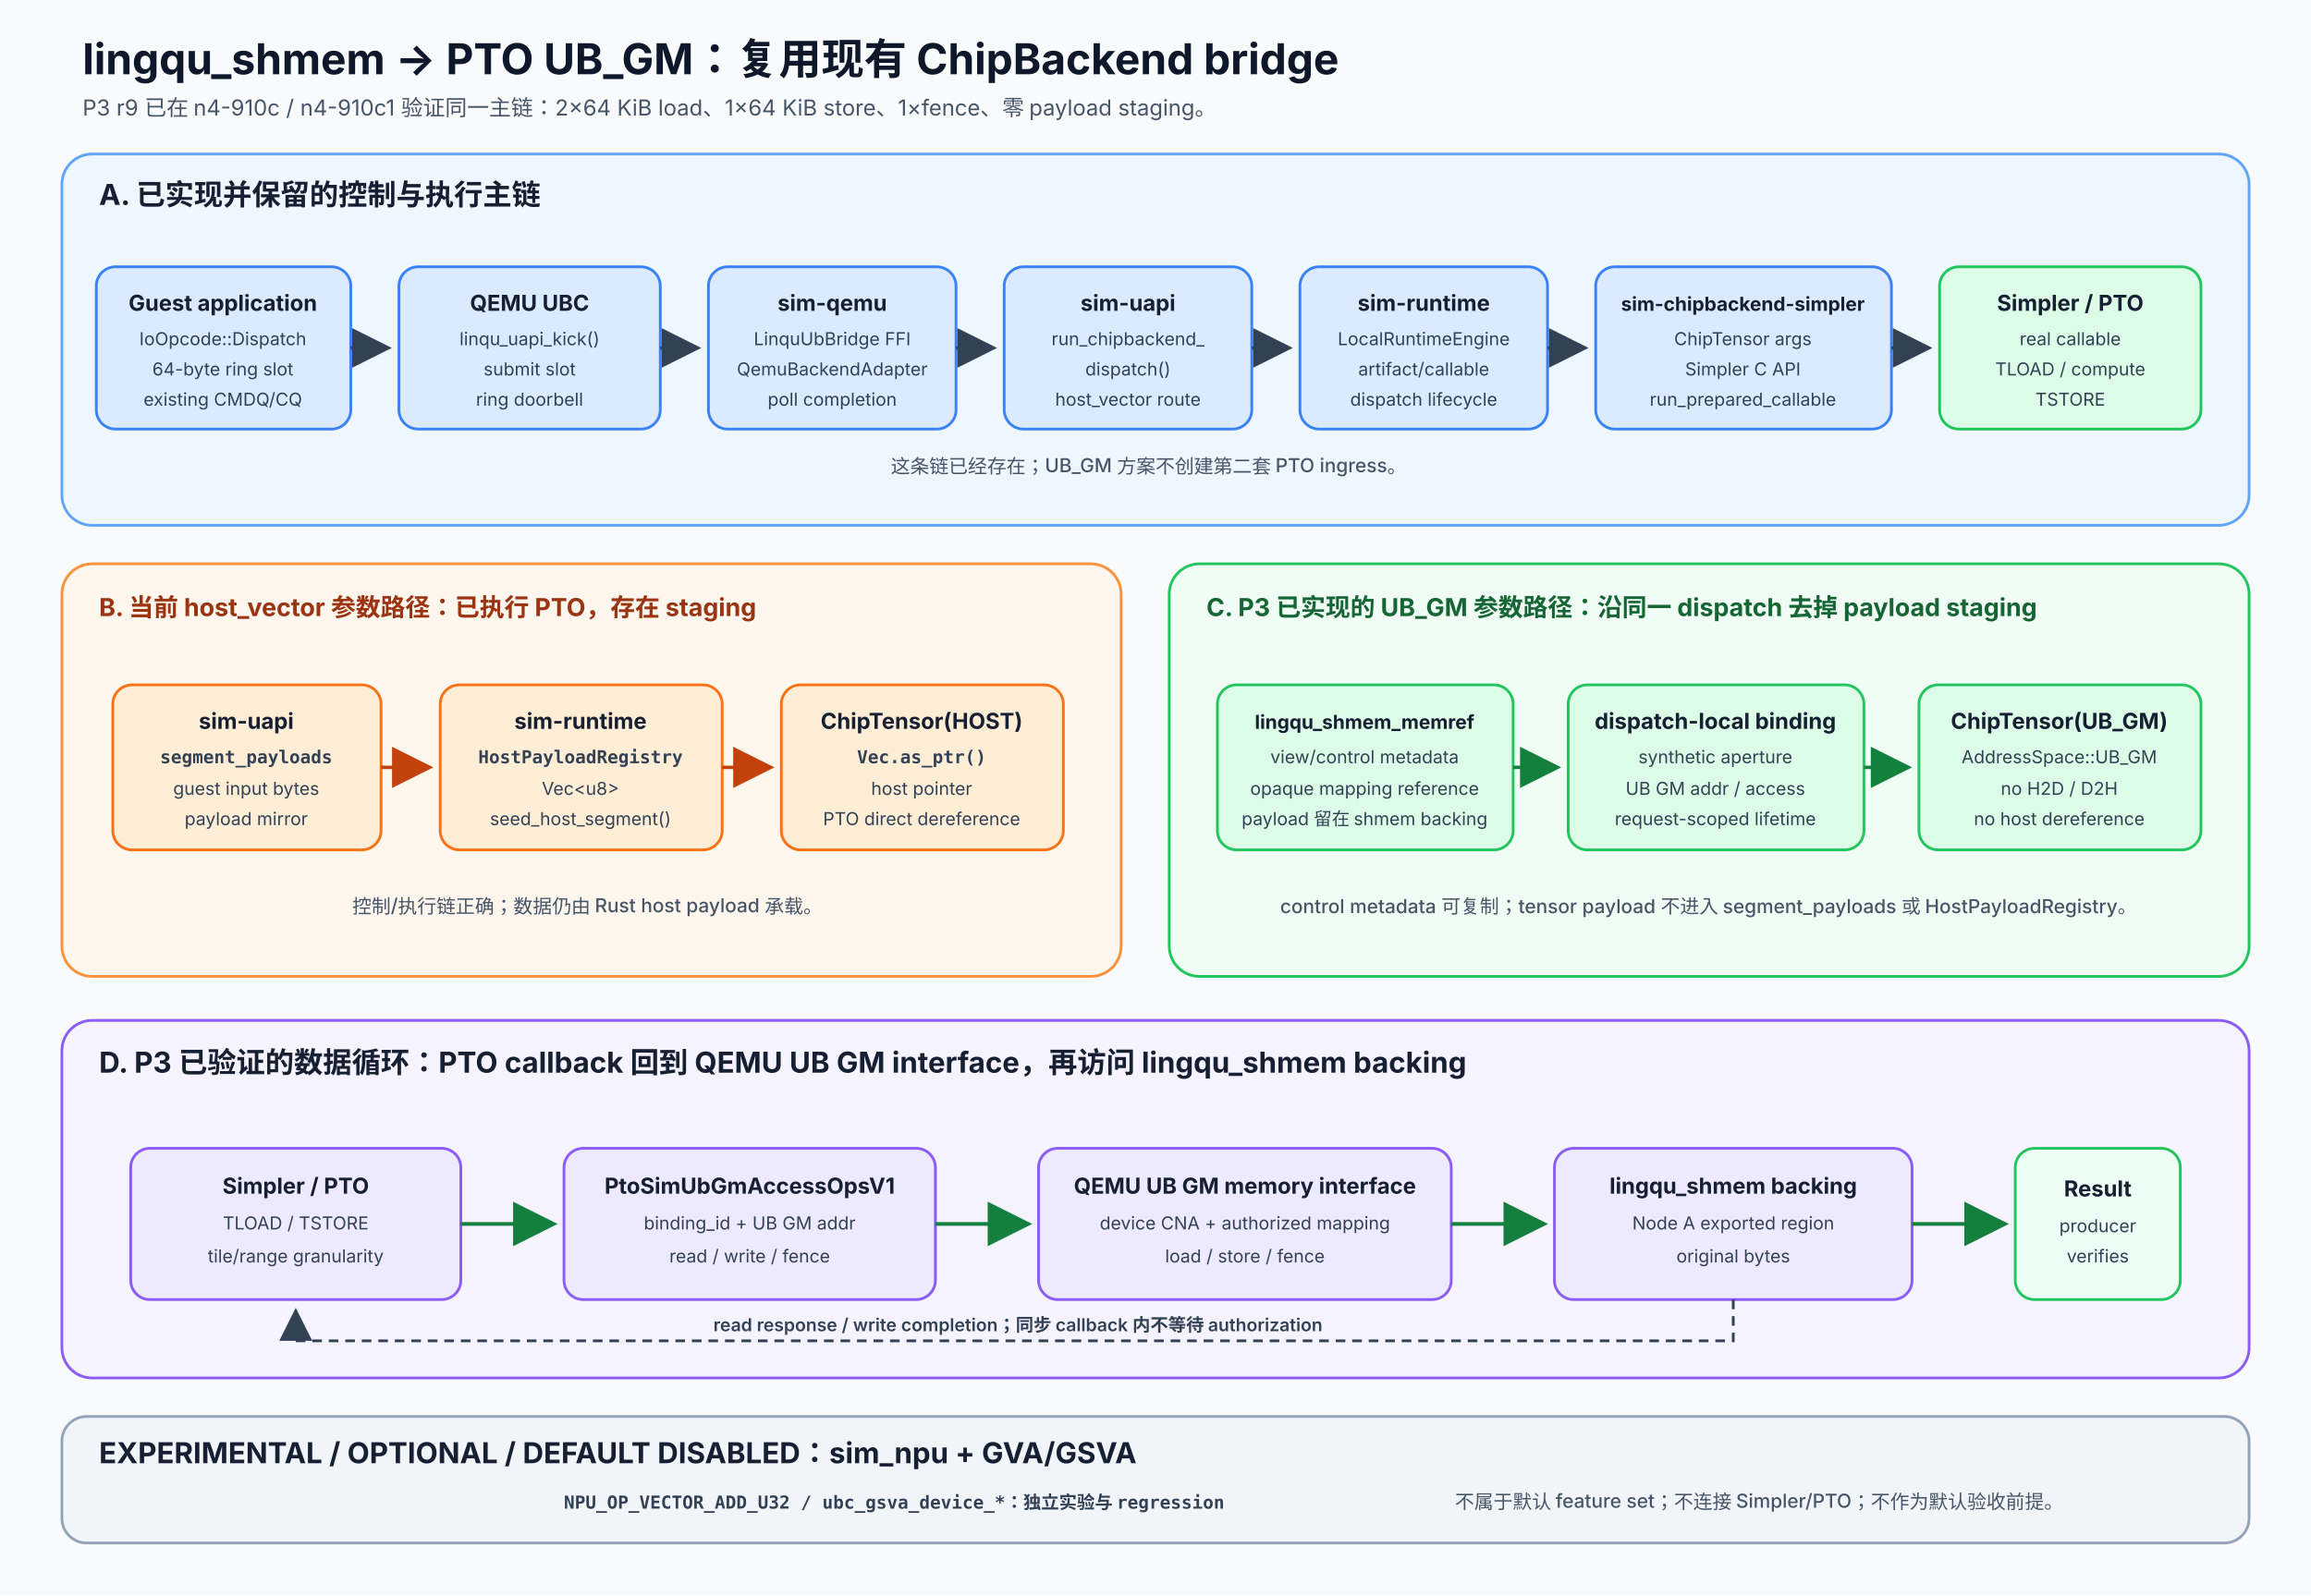
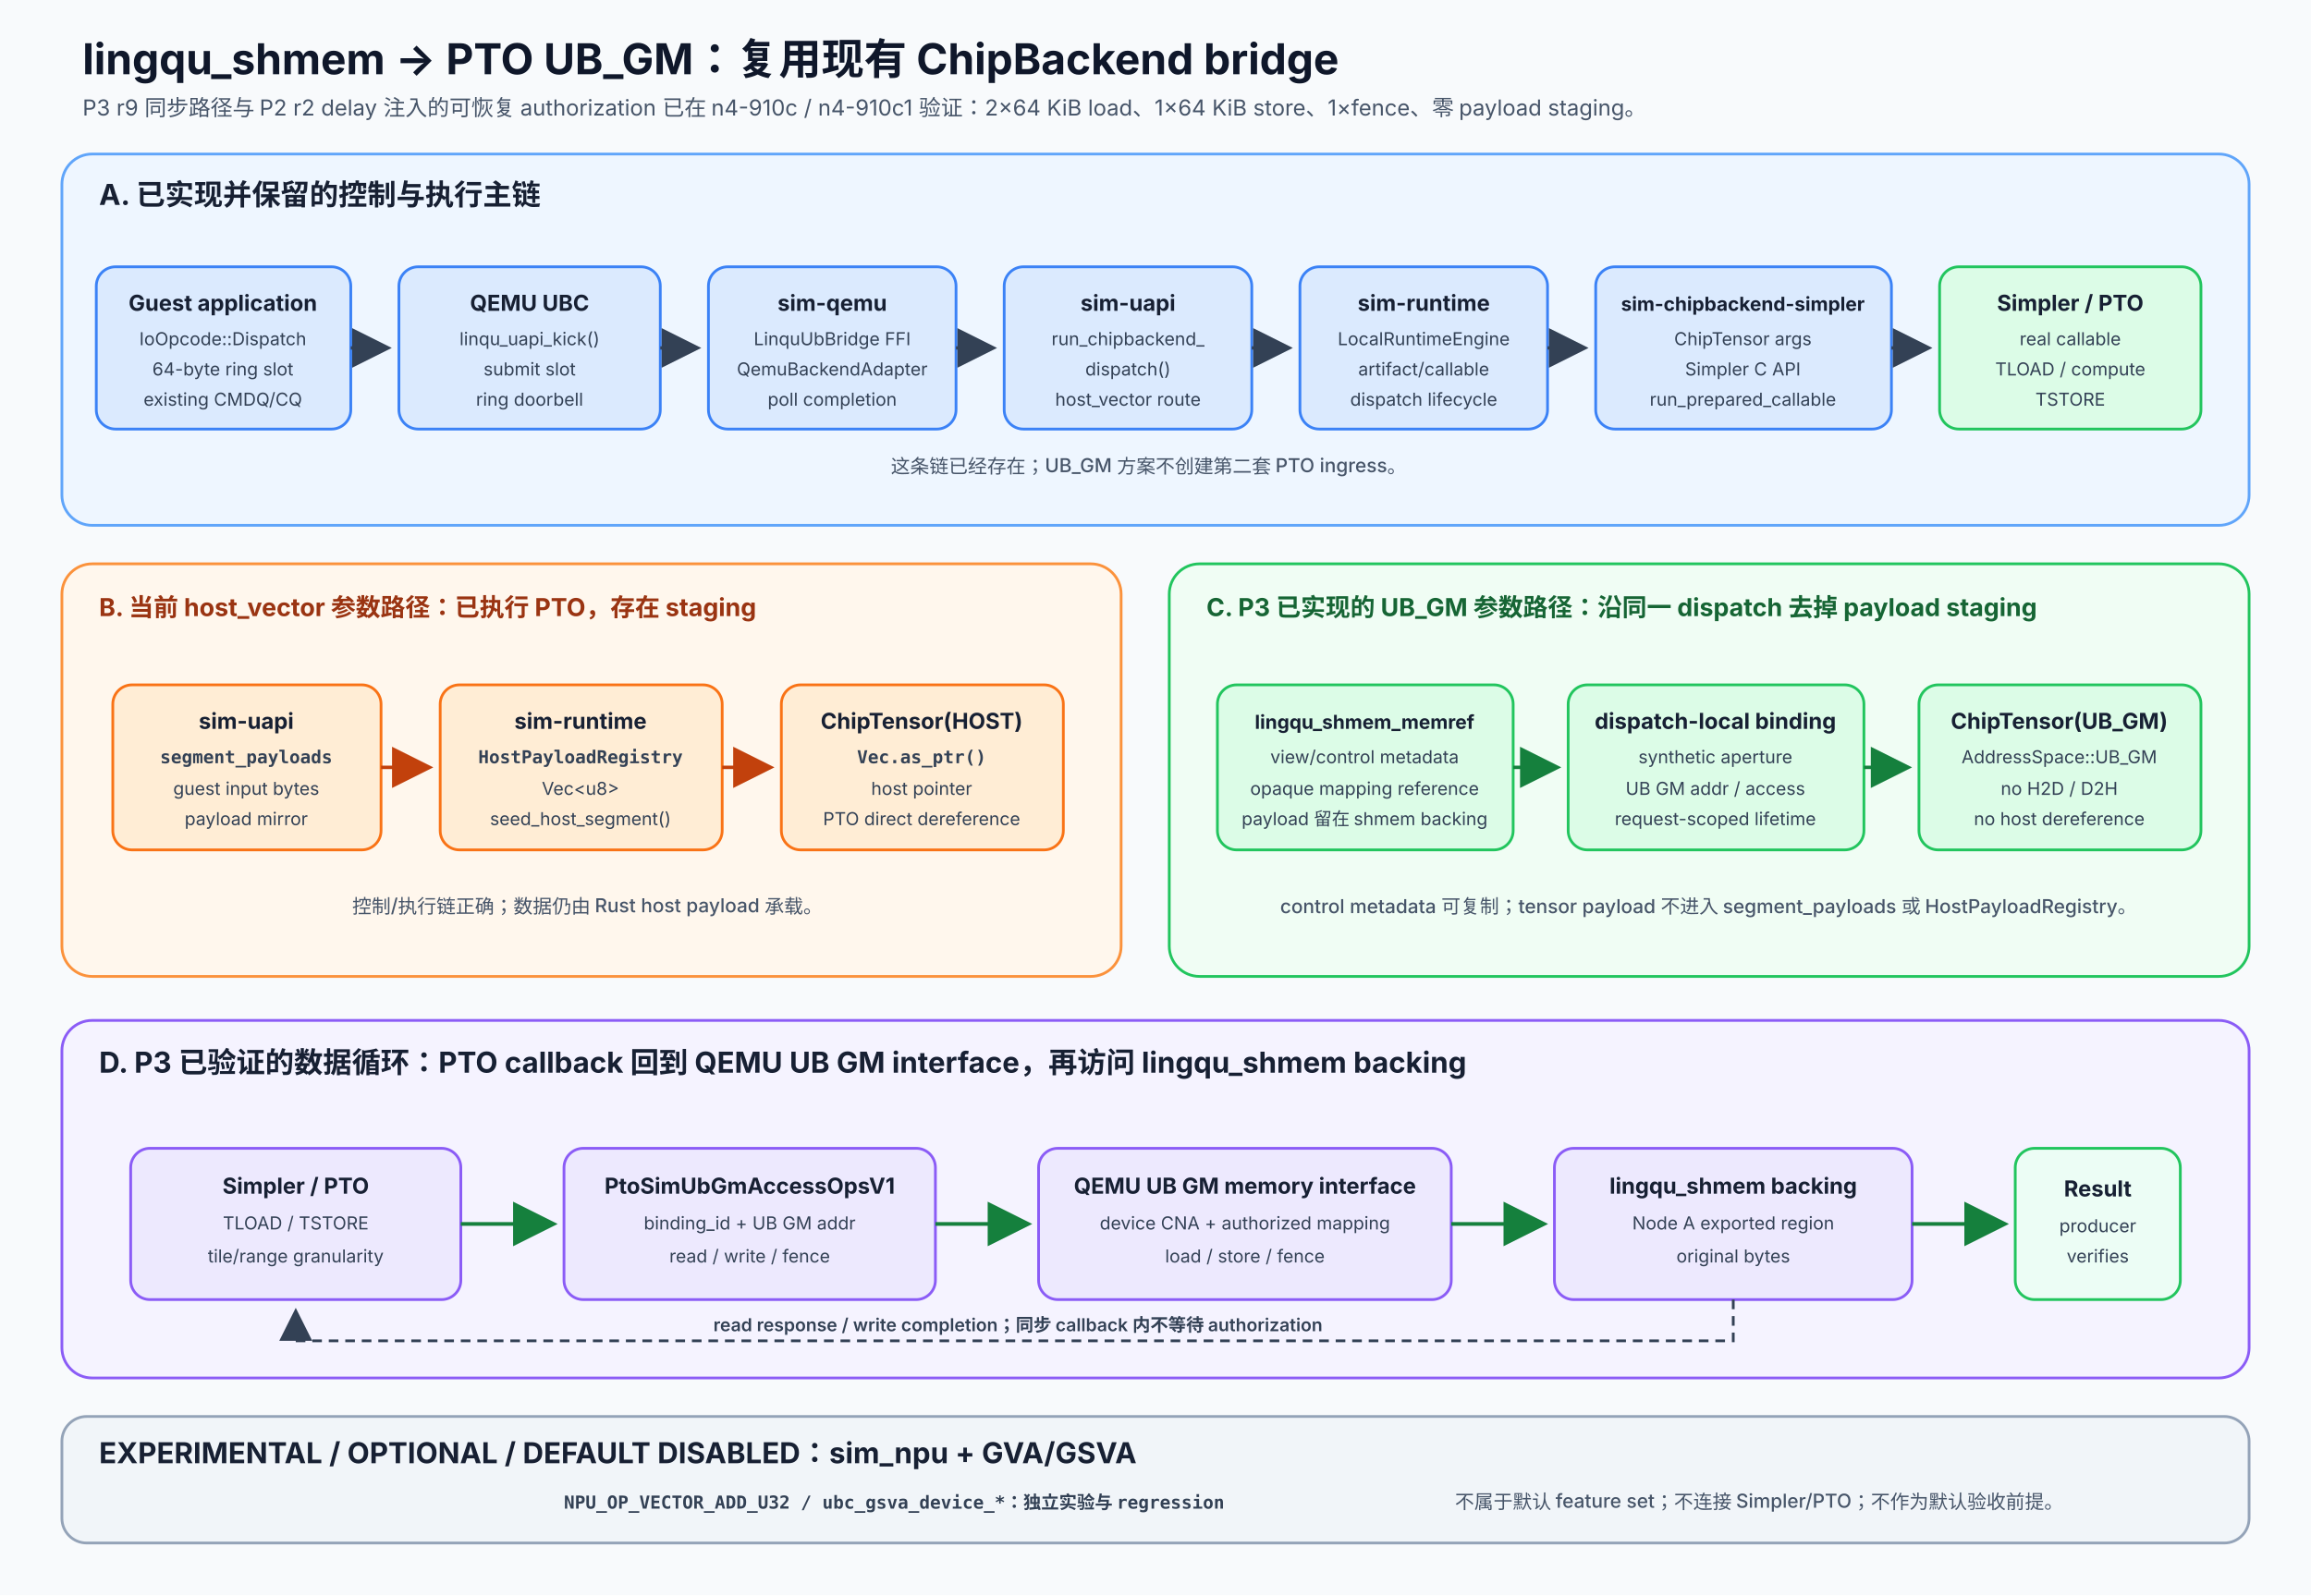
<svg xmlns="http://www.w3.org/2000/svg" width="1680" height="1160" viewBox="0 0 1680 1160" role="img" aria-labelledby="title desc">
  <defs>
    <marker id="arrow" markerWidth="12" markerHeight="12" refX="10" refY="6" orient="auto" markerUnits="strokeWidth">
      <path d="M0,0 L12,6 L0,12 z" fill="#334155" />
    </marker>
    <marker id="arrow-green" markerWidth="12" markerHeight="12" refX="10" refY="6" orient="auto" markerUnits="strokeWidth">
      <path d="M0,0 L12,6 L0,12 z" fill="#15803d" />
    </marker>
    <marker id="arrow-orange" markerWidth="12" markerHeight="12" refX="10" refY="6" orient="auto" markerUnits="strokeWidth">
      <path d="M0,0 L12,6 L0,12 z" fill="#c2410c" />
    </marker>
    <style>
      .title { font: 700 31px -apple-system, BlinkMacSystemFont, "Segoe UI", sans-serif; fill: #0f172a; }
      .subtitle { font: 400 16px -apple-system, BlinkMacSystemFont, "Segoe UI", sans-serif; fill: #475569; }
      .lane-title { font: 700 21px -apple-system, BlinkMacSystemFont, "Segoe UI", sans-serif; fill: #172033; }
      .box-title { font: 700 16px -apple-system, BlinkMacSystemFont, "Segoe UI", sans-serif; fill: #172033; }
      .box-title-small { font: 700 14px -apple-system, BlinkMacSystemFont, "Segoe UI", sans-serif; fill: #172033; }
      .box-text { font: 400 13px -apple-system, BlinkMacSystemFont, "Segoe UI", sans-serif; fill: #334155; }
      .edge-text { font: 600 13px -apple-system, BlinkMacSystemFont, "Segoe UI", sans-serif; fill: #334155; }
      .current-title { font: 700 18px -apple-system, BlinkMacSystemFont, "Segoe UI", sans-serif; fill: #9a3412; }
      .target-title { font: 700 18px -apple-system, BlinkMacSystemFont, "Segoe UI", sans-serif; fill: #166534; }
      .note { font: 500 14px -apple-system, BlinkMacSystemFont, "Segoe UI", sans-serif; fill: #475569; }
      .mono { font: 600 13px ui-monospace, SFMono-Regular, Menlo, monospace; fill: #334155; }
    </style>
  </defs>
  <rect width="1680" height="1160" fill="#f8fafc" />
  <text x="60" y="54" class="title">lingqu_shmem → PTO UB_GM：复用现有 ChipBackend bridge</text>
-   <text x="60" y="84" class="subtitle">P3 r9 已在 n4-910c / n4-910c1 验证同一主链：2×64 KiB load、1×64 KiB store、1×fence、零 payload staging。</text>
+   <text x="60" y="84" class="subtitle">P3 r9 同步路径与 P2 r2 delay 注入的可恢复 authorization 已在 n4-910c / n4-910c1 验证：2×64 KiB load、1×64 KiB store、1×fence、零 payload staging。</text>
  <rect x="45" y="112" width="1590" height="270" rx="22" fill="#eef6ff" stroke="#60a5fa" stroke-width="2" />
  <text x="72" y="149" class="lane-title">A. 已实现并保留的控制与执行主链</text>
  <g>
    <rect x="70" y="194" width="185" height="118" rx="14" fill="#dbeafe" stroke="#3b82f6" stroke-width="2" />
    <text x="162" y="226" text-anchor="middle" class="box-title">Guest application</text>
    <text x="162" y="251" text-anchor="middle" class="box-text">IoOpcode::Dispatch</text>
    <text x="162" y="273" text-anchor="middle" class="box-text">64-byte ring slot</text>
    <text x="162" y="295" text-anchor="middle" class="box-text">existing CMDQ/CQ</text>
    <rect x="290" y="194" width="190" height="118" rx="14" fill="#dbeafe" stroke="#3b82f6" stroke-width="2" />
    <text x="385" y="226" text-anchor="middle" class="box-title">QEMU UBC</text>
    <text x="385" y="251" text-anchor="middle" class="box-text">linqu_uapi_kick()</text>
    <text x="385" y="273" text-anchor="middle" class="box-text">submit slot</text>
    <text x="385" y="295" text-anchor="middle" class="box-text">ring doorbell</text>
    <rect x="515" y="194" width="180" height="118" rx="14" fill="#dbeafe" stroke="#3b82f6" stroke-width="2" />
    <text x="605" y="226" text-anchor="middle" class="box-title">sim-qemu</text>
    <text x="605" y="251" text-anchor="middle" class="box-text">LinquUbBridge FFI</text>
    <text x="605" y="273" text-anchor="middle" class="box-text">QemuBackendAdapter</text>
    <text x="605" y="295" text-anchor="middle" class="box-text">poll completion</text>
    <rect x="730" y="194" width="180" height="118" rx="14" fill="#dbeafe" stroke="#3b82f6" stroke-width="2" />
    <text x="820" y="226" text-anchor="middle" class="box-title">sim-uapi</text>
    <text x="820" y="251" text-anchor="middle" class="box-text">run_chipbackend_</text>
    <text x="820" y="273" text-anchor="middle" class="box-text">dispatch()</text>
    <text x="820" y="295" text-anchor="middle" class="box-text">host_vector route</text>
    <rect x="945" y="194" width="180" height="118" rx="14" fill="#dbeafe" stroke="#3b82f6" stroke-width="2" />
    <text x="1035" y="226" text-anchor="middle" class="box-title">sim-runtime</text>
    <text x="1035" y="251" text-anchor="middle" class="box-text">LocalRuntimeEngine</text>
    <text x="1035" y="273" text-anchor="middle" class="box-text">artifact/callable</text>
    <text x="1035" y="295" text-anchor="middle" class="box-text">dispatch lifecycle</text>
    <rect x="1160" y="194" width="215" height="118" rx="14" fill="#dbeafe" stroke="#3b82f6" stroke-width="2" />
    <text x="1267" y="226" text-anchor="middle" class="box-title-small">sim-chipbackend-simpler</text>
    <text x="1267" y="251" text-anchor="middle" class="box-text">ChipTensor args</text>
    <text x="1267" y="273" text-anchor="middle" class="box-text">Simpler C API</text>
    <text x="1267" y="295" text-anchor="middle" class="box-text">run_prepared_callable</text>
    <rect x="1410" y="194" width="190" height="118" rx="14" fill="#dcfce7" stroke="#22c55e" stroke-width="2" />
    <text x="1505" y="226" text-anchor="middle" class="box-title">Simpler / PTO</text>
    <text x="1505" y="251" text-anchor="middle" class="box-text">real callable</text>
    <text x="1505" y="273" text-anchor="middle" class="box-text">TLOAD / compute</text>
    <text x="1505" y="295" text-anchor="middle" class="box-text">TSTORE</text>
  </g>
  <path d="M255 253 H280" stroke="#334155" stroke-width="2.4" fill="none" marker-end="url(#arrow)" />
  <path d="M480 253 H505" stroke="#334155" stroke-width="2.4" fill="none" marker-end="url(#arrow)" />
  <path d="M695 253 H720" stroke="#334155" stroke-width="2.4" fill="none" marker-end="url(#arrow)" />
  <path d="M910 253 H935" stroke="#334155" stroke-width="2.4" fill="none" marker-end="url(#arrow)" />
  <path d="M1125 253 H1150" stroke="#334155" stroke-width="2.4" fill="none" marker-end="url(#arrow)" />
  <path d="M1375 253 H1400" stroke="#334155" stroke-width="2.4" fill="none" marker-end="url(#arrow)" />
  <text x="835" y="344" text-anchor="middle" class="note">这条链已经存在；UB_GM 方案不创建第二套 PTO ingress。</text>
  <rect x="45" y="410" width="770" height="300" rx="22" fill="#fff7ed" stroke="#fb923c" stroke-width="2" />
  <text x="72" y="448" class="current-title">B. 当前 host_vector 参数路径：已执行 PTO，存在 staging</text>
  <rect x="82" y="498" width="195" height="120" rx="14" fill="#ffedd5" stroke="#f97316" stroke-width="2" />
  <text x="179" y="530" text-anchor="middle" class="box-title">sim-uapi</text>
  <text x="179" y="555" text-anchor="middle" class="mono">segment_payloads</text>
  <text x="179" y="578" text-anchor="middle" class="box-text">guest input bytes</text>
  <text x="179" y="600" text-anchor="middle" class="box-text">payload mirror</text>
  <rect x="320" y="498" width="205" height="120" rx="14" fill="#ffedd5" stroke="#f97316" stroke-width="2" />
  <text x="422" y="530" text-anchor="middle" class="box-title">sim-runtime</text>
  <text x="422" y="555" text-anchor="middle" class="mono">HostPayloadRegistry</text>
  <text x="422" y="578" text-anchor="middle" class="box-text">Vec&lt;u8&gt;</text>
  <text x="422" y="600" text-anchor="middle" class="box-text">seed_host_segment()</text>
  <rect x="568" y="498" width="205" height="120" rx="14" fill="#ffedd5" stroke="#f97316" stroke-width="2" />
  <text x="670" y="530" text-anchor="middle" class="box-title">ChipTensor(HOST)</text>
  <text x="670" y="555" text-anchor="middle" class="mono">Vec.as_ptr()</text>
  <text x="670" y="578" text-anchor="middle" class="box-text">host pointer</text>
  <text x="670" y="600" text-anchor="middle" class="box-text">PTO direct dereference</text>
  <path d="M277 558 H310" stroke="#c2410c" stroke-width="2.5" fill="none" marker-end="url(#arrow-orange)" />
  <path d="M525 558 H558" stroke="#c2410c" stroke-width="2.5" fill="none" marker-end="url(#arrow-orange)" />
  <text x="427" y="664" text-anchor="middle" class="note">控制/执行链正确；数据仍由 Rust host payload 承载。</text>
  <rect x="850" y="410" width="785" height="300" rx="22" fill="#f0fdf4" stroke="#22c55e" stroke-width="2" />
  <text x="877" y="448" class="target-title">C. P3 已实现的 UB_GM 参数路径：沿同一 dispatch 去掉 payload staging</text>
  <rect x="885" y="498" width="215" height="120" rx="14" fill="#dcfce7" stroke="#22c55e" stroke-width="2" />
  <text x="992" y="530" text-anchor="middle" class="box-title-small">lingqu_shmem_memref</text>
  <text x="992" y="555" text-anchor="middle" class="box-text">view/control metadata</text>
  <text x="992" y="578" text-anchor="middle" class="box-text">opaque mapping reference</text>
  <text x="992" y="600" text-anchor="middle" class="box-text">payload 留在 shmem backing</text>
  <rect x="1140" y="498" width="215" height="120" rx="14" fill="#dcfce7" stroke="#22c55e" stroke-width="2" />
  <text x="1247" y="530" text-anchor="middle" class="box-title">dispatch-local binding</text>
  <text x="1247" y="555" text-anchor="middle" class="box-text">synthetic aperture</text>
  <text x="1247" y="578" text-anchor="middle" class="box-text">UB GM addr / access</text>
  <text x="1247" y="600" text-anchor="middle" class="box-text">request-scoped lifetime</text>
  <rect x="1395" y="498" width="205" height="120" rx="14" fill="#dcfce7" stroke="#22c55e" stroke-width="2" />
  <text x="1497" y="530" text-anchor="middle" class="box-title">ChipTensor(UB_GM)</text>
  <text x="1497" y="555" text-anchor="middle" class="box-text">AddressSpace::UB_GM</text>
  <text x="1497" y="578" text-anchor="middle" class="box-text">no H2D / D2H</text>
  <text x="1497" y="600" text-anchor="middle" class="box-text">no host dereference</text>
  <path d="M1100 558 H1130" stroke="#15803d" stroke-width="2.5" fill="none" marker-end="url(#arrow-green)" />
  <path d="M1355 558 H1385" stroke="#15803d" stroke-width="2.5" fill="none" marker-end="url(#arrow-green)" />
  <text x="1242" y="664" text-anchor="middle" class="note">control metadata 可复制；tensor payload 不进入 segment_payloads 或 HostPayloadRegistry。</text>
  <rect x="45" y="742" width="1590" height="260" rx="22" fill="#f5f3ff" stroke="#8b5cf6" stroke-width="2" />
  <text x="72" y="780" class="lane-title">D. P3 已验证的数据循环：PTO callback 回到 QEMU UB GM interface，再访问 lingqu_shmem backing</text>
  <rect x="95" y="835" width="240" height="110" rx="14" fill="#ede9fe" stroke="#8b5cf6" stroke-width="2" />
  <text x="215" y="868" text-anchor="middle" class="box-title">Simpler / PTO</text>
  <text x="215" y="894" text-anchor="middle" class="box-text">TLOAD / TSTORE</text>
  <text x="215" y="918" text-anchor="middle" class="box-text">tile/range granularity</text>
  <rect x="410" y="835" width="270" height="110" rx="14" fill="#ede9fe" stroke="#8b5cf6" stroke-width="2" />
  <text x="545" y="868" text-anchor="middle" class="box-title">PtoSimUbGmAccessOpsV1</text>
  <text x="545" y="894" text-anchor="middle" class="box-text">binding_id + UB GM addr</text>
  <text x="545" y="918" text-anchor="middle" class="box-text">read / write / fence</text>
  <rect x="755" y="835" width="300" height="110" rx="14" fill="#ede9fe" stroke="#8b5cf6" stroke-width="2" />
  <text x="905" y="868" text-anchor="middle" class="box-title">QEMU UB GM memory interface</text>
  <text x="905" y="894" text-anchor="middle" class="box-text">device CNA + authorized mapping</text>
  <text x="905" y="918" text-anchor="middle" class="box-text">load / store / fence</text>
  <rect x="1130" y="835" width="260" height="110" rx="14" fill="#ede9fe" stroke="#8b5cf6" stroke-width="2" />
  <text x="1260" y="868" text-anchor="middle" class="box-title">lingqu_shmem backing</text>
  <text x="1260" y="894" text-anchor="middle" class="box-text">Node A exported region</text>
  <text x="1260" y="918" text-anchor="middle" class="box-text">original bytes</text>
  <rect x="1465" y="835" width="120" height="110" rx="14" fill="#ecfdf5" stroke="#22c55e" stroke-width="2" />
  <text x="1525" y="870" text-anchor="middle" class="box-title">Result</text>
  <text x="1525" y="896" text-anchor="middle" class="box-text">producer</text>
  <text x="1525" y="918" text-anchor="middle" class="box-text">verifies</text>
  <path d="M335 890 H400" stroke="#15803d" stroke-width="2.7" fill="none" marker-end="url(#arrow-green)" />
  <path d="M680 890 H745" stroke="#15803d" stroke-width="2.7" fill="none" marker-end="url(#arrow-green)" />
  <path d="M1055 890 H1120" stroke="#15803d" stroke-width="2.7" fill="none" marker-end="url(#arrow-green)" />
  <path d="M1390 890 H1455" stroke="#15803d" stroke-width="2.7" fill="none" marker-end="url(#arrow-green)" />
  <path d="M1260 945 V975 H215 V955" stroke="#334155" stroke-width="2" stroke-dasharray="7 5" fill="none" marker-end="url(#arrow)" />
  <text x="740" y="968" text-anchor="middle" class="edge-text">read response / write completion；同步 callback 内不等待 authorization</text>
  <rect x="45" y="1030" width="1590" height="92" rx="18" fill="#f1f5f9" stroke="#94a3b8" stroke-width="2" />
  <text x="72" y="1064" class="lane-title">EXPERIMENTAL / OPTIONAL / DEFAULT DISABLED：sim_npu + GVA/GSVA</text>
  <text x="650" y="1097" text-anchor="middle" class="mono">NPU_OP_VECTOR_ADD_U32 / ubc_gsva_device_*：独立实验与 regression</text>
  <text x="1500" y="1097" text-anchor="end" class="note">不属于默认 feature set；不连接 Simpler/PTO；不作为默认验收前提。</text>
</svg>
